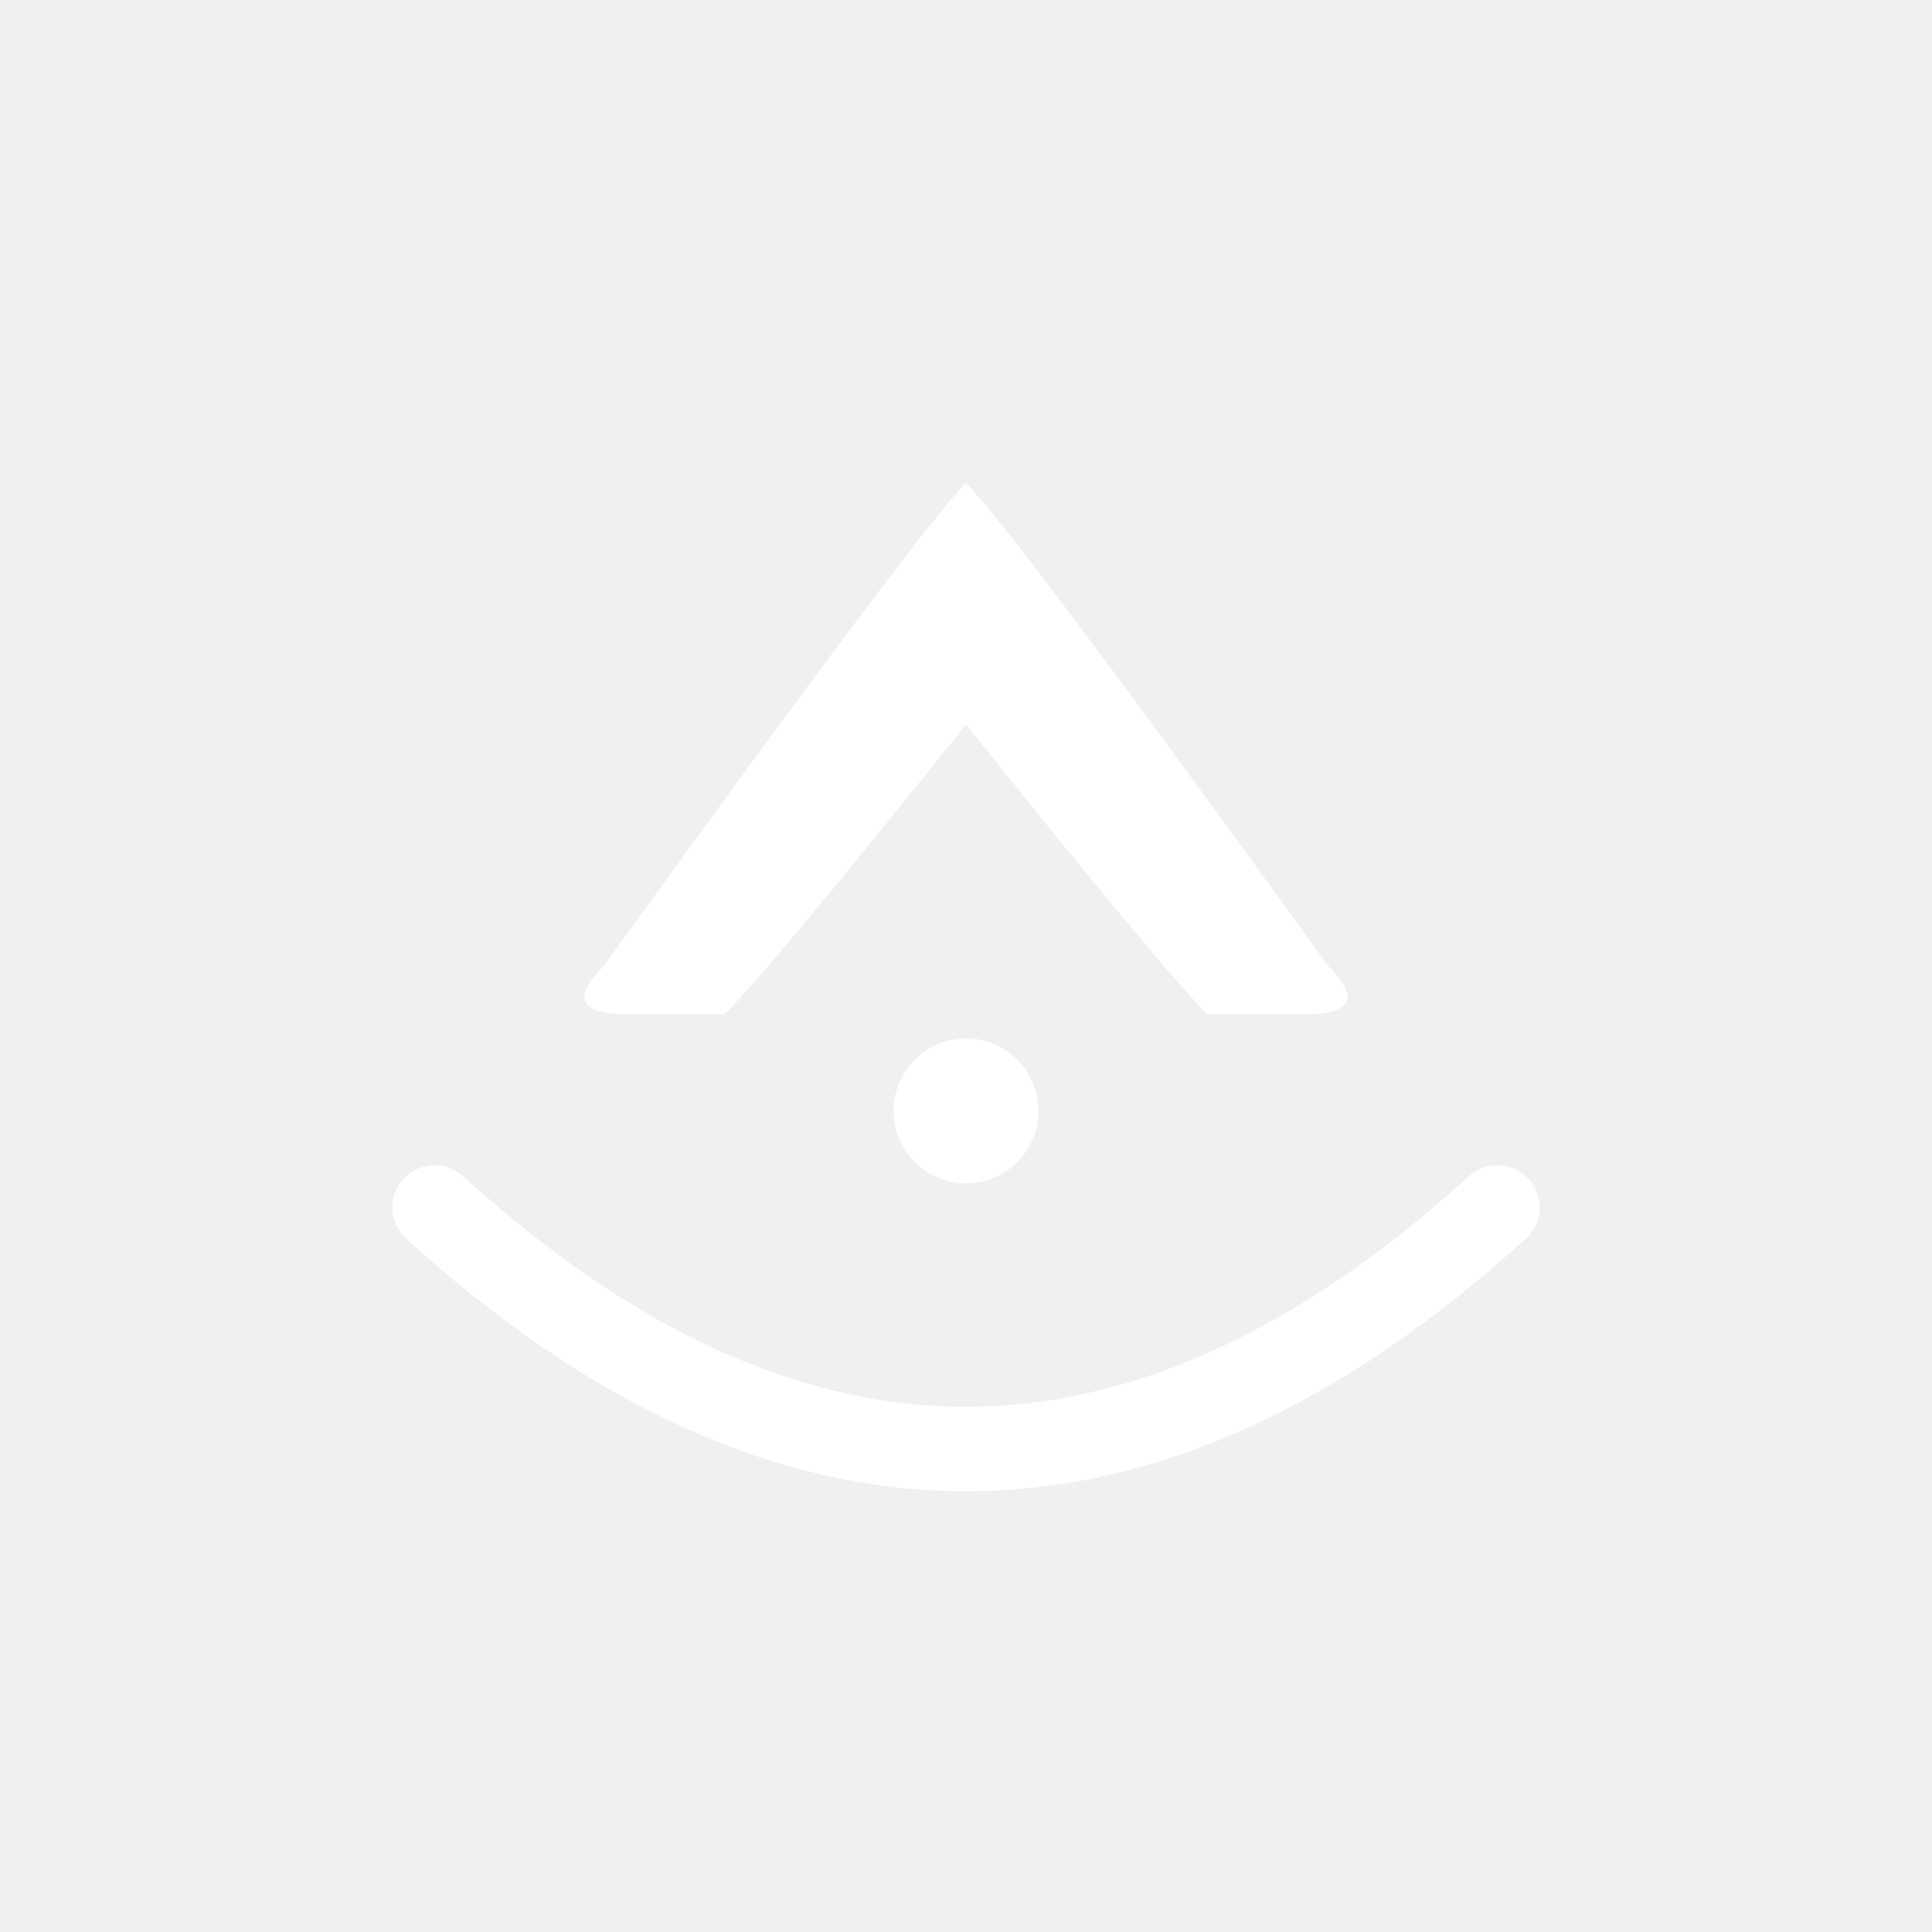
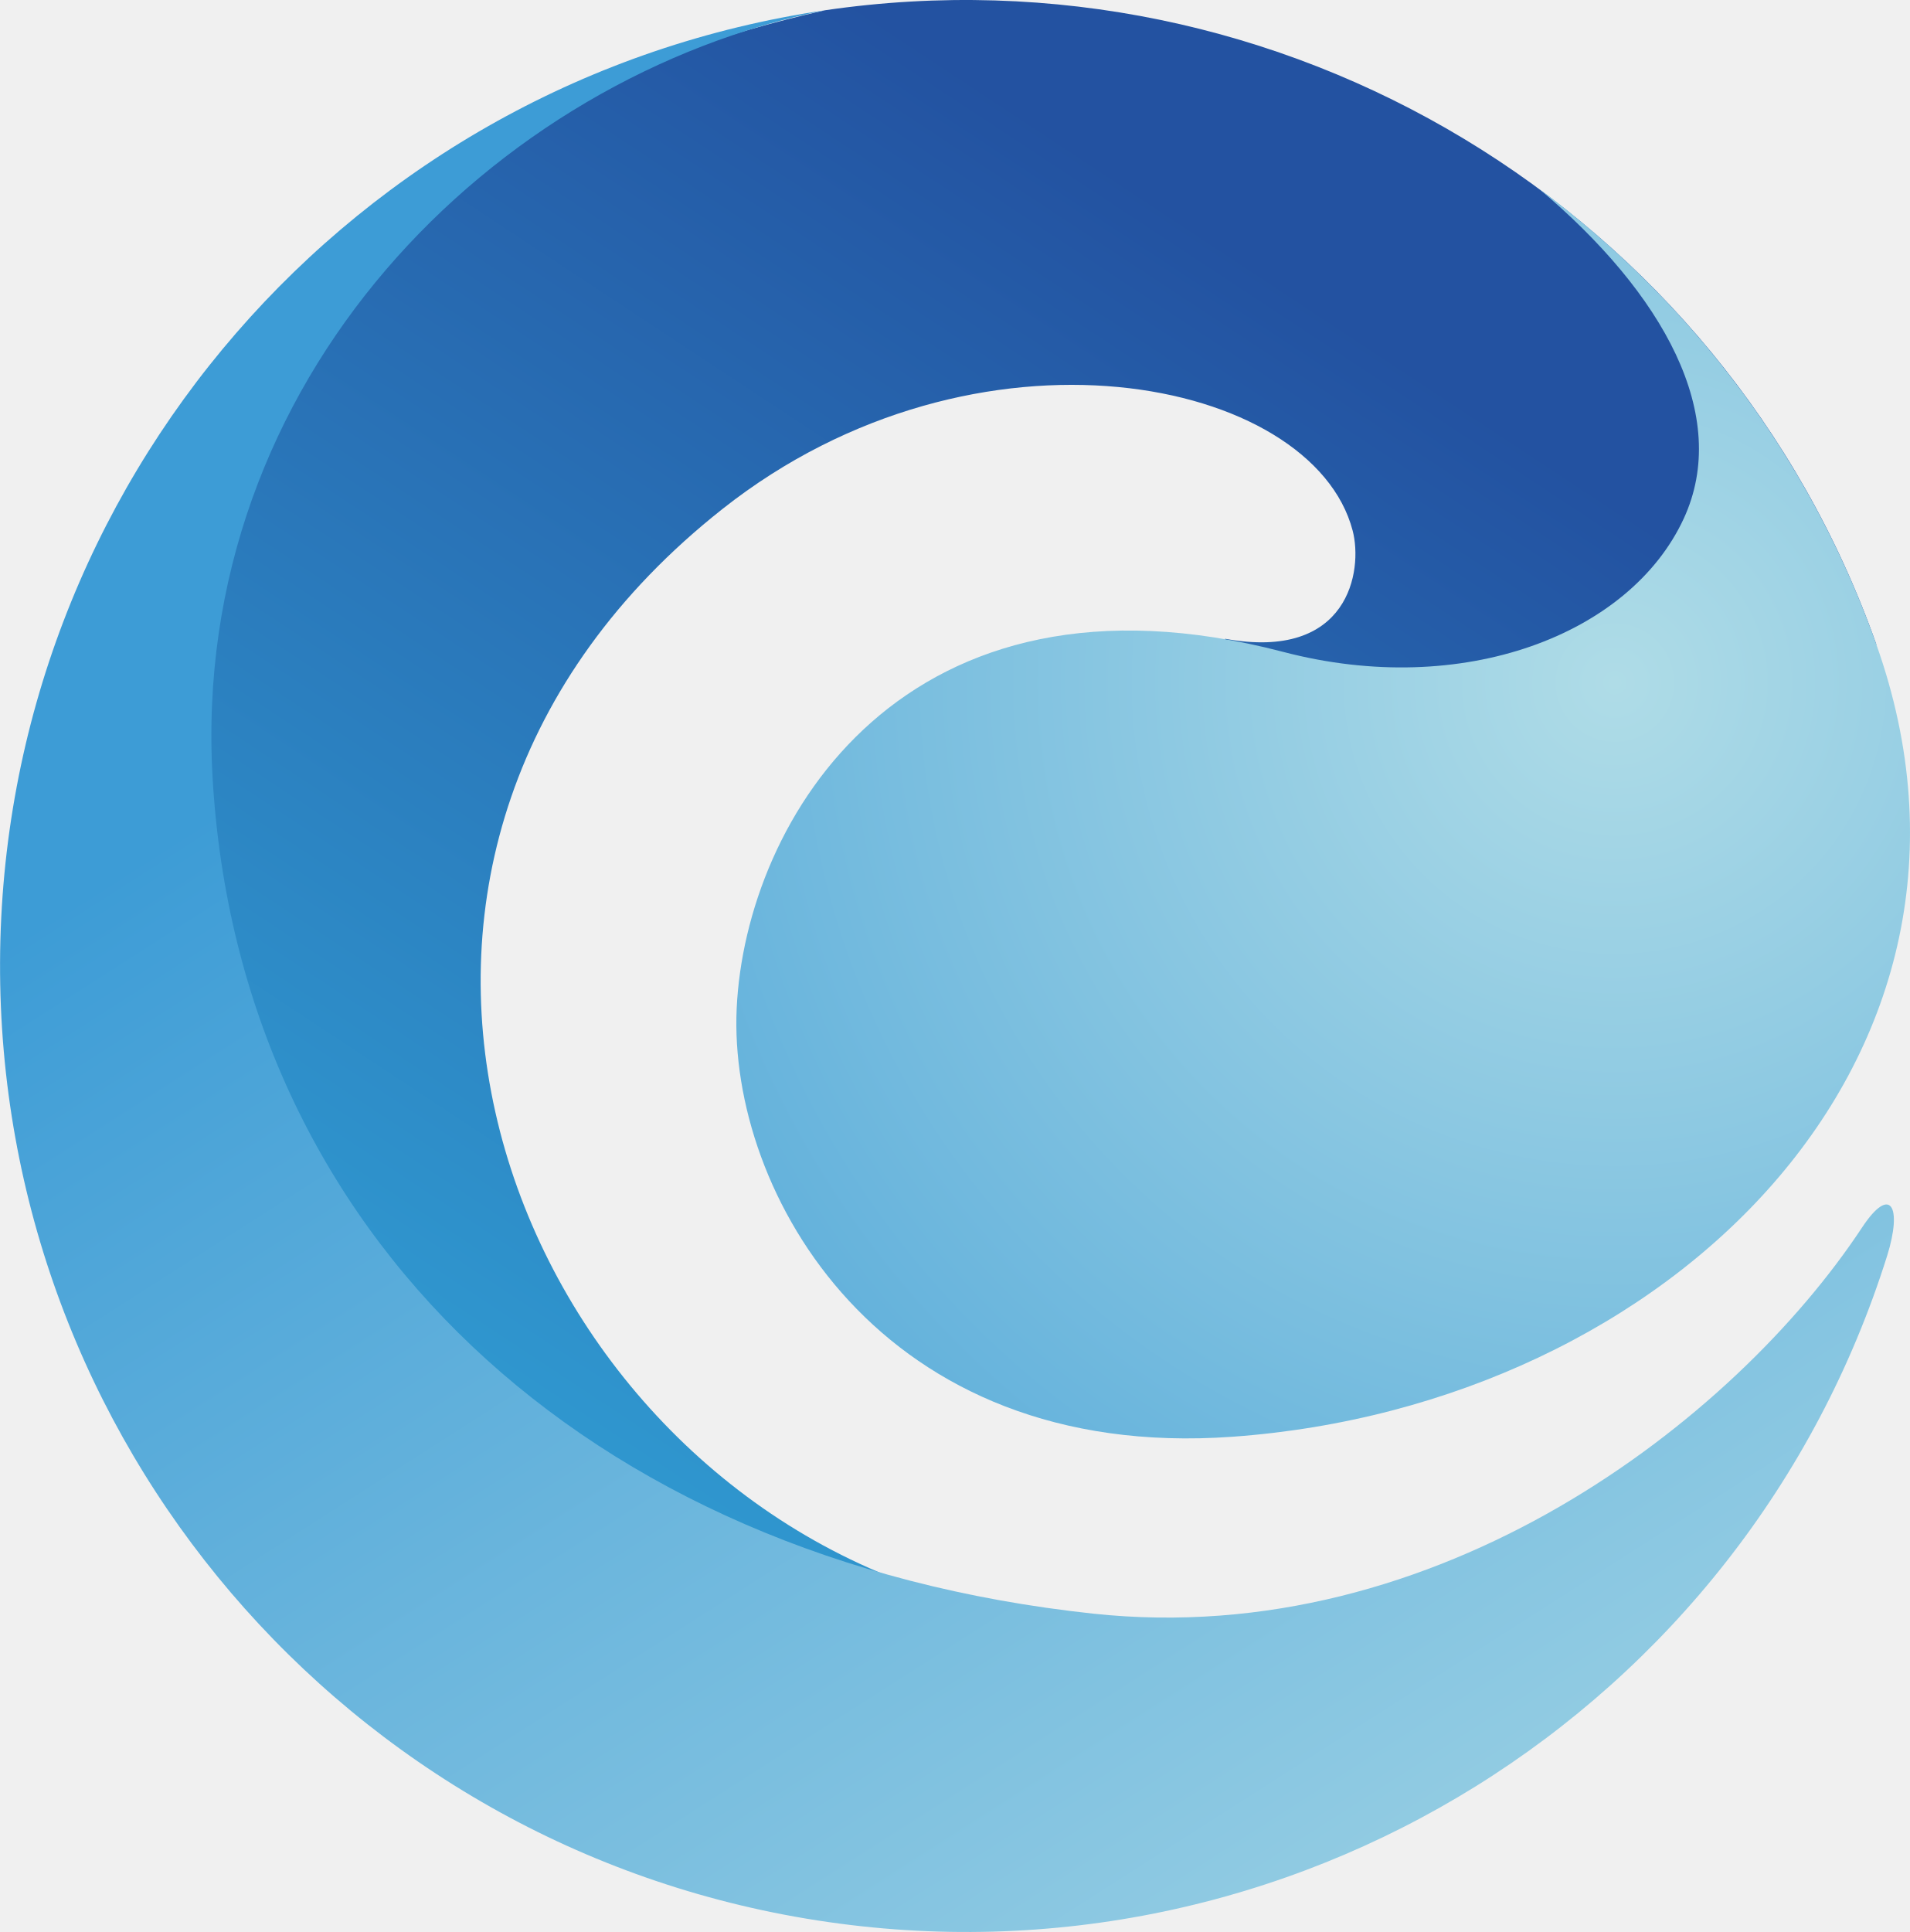
- <svg class="w-5.5 h-5.5 absolute inset-0 m-auto" viewBox="0 0 80 80" fill="none">
-   <path d="M40 20 Q38 22 25 40 Q23 42 26 42 L30 42 Q32 40 40 30 Q48 40 50 42 L54 42 Q57 42 55 40 Q42 22 40 20" fill="white" />
-   <circle cx="40" cy="46" r="3" fill="white" />
-   <path d="M18 50 Q40 70 62 50" stroke="white" stroke-width="3.5" fill="none" stroke-linecap="round" />
+ <svg xmlns="http://www.w3.org/2000/svg" width="186.292" height="188.403" viewBox="0 0 186.292 188.403">
+   <defs>
+     <linearGradient id="linear-gradient" x1="0.227" y1="1" x2="0.758" y2="0.247" gradientUnits="objectBoundingBox">
+       <stop offset="0" stop-color="#31a0d5" />
+       <stop offset="1" stop-color="#2352a1" />
+     </linearGradient>
+     <radialGradient id="radial-gradient" cx="0.752" cy="0.394" r="1.222" gradientTransform="matrix(0.753, 0.707, -0.753, 0.707, 0.482, -0.416)" gradientUnits="objectBoundingBox">
+       <stop offset="0" stop-color="#afdce7" />
+       <stop offset="1" stop-color="#3d9cd6" />
+     </radialGradient>
+     <linearGradient id="linear-gradient-2" x1="0.067" y1="0.443" x2="0.623" y2="1.346" gradientUnits="objectBoundingBox">
+       <stop offset="0" stop-color="#3d9cd6" />
+       <stop offset="1" stop-color="#afdce7" />
+     </linearGradient>
+   </defs>
+   <g id="组_120" data-name="组 120" transform="translate(-0.069 0.007)">
+     <path id="路径_18" data-name="路径 18" d="M570.481,461.132c-40.011-15.417-58.912-71.4-17.066-104.431,24.8-19.585,57.55-12.821,61.456,2.125,1.01,3.866-.341,12.745-12.453,10.54,19.546,44.323,50.652,16.52,63.529.549a94.287,94.287,0,0,0-102.54-61.839c-82.946,18.614-71.221,99.216-55.967,122.68C531.591,467.919,591.056,469.062,570.481,461.132Z" transform="translate(-482.869 -307.082)" fill="url(#linear-gradient)" />
+     <path id="路径_19" data-name="路径 19" d="M639.849,361.688a94.384,94.384,0,0,0-22.236-35.238,95.554,95.554,0,0,0-10.744-9.256c12.253,10.271,18.823,22.23,14.188,32.242-5.232,11.288-21.521,17.575-39.049,12.986-36.875-9.656-52.467,16.335-53.316,34.779-.823,17.9,13.947,44.23,48.361,41.755C619.722,435.885,654.135,401.882,639.849,361.688Z" transform="translate(-456.771 -298.856)" fill="url(#radial-gradient)" />
+     <path id="路径_20" data-name="路径 20" d="M670.708,426.322c-12.456,18.868-41.383,41.267-74.993,37.666-49.6-5.315-83.322-37.071-85.893-81.488-2.249-38.874,27.437-68.365,59.731-74.87a94.2,94.2,0,1,0,103.6,121.446C674.638,424.311,673.5,422.107,670.708,426.322Z" transform="translate(-489.016 -306.636)" fill="url(#linear-gradient-2)" />
+   </g>
</svg>
